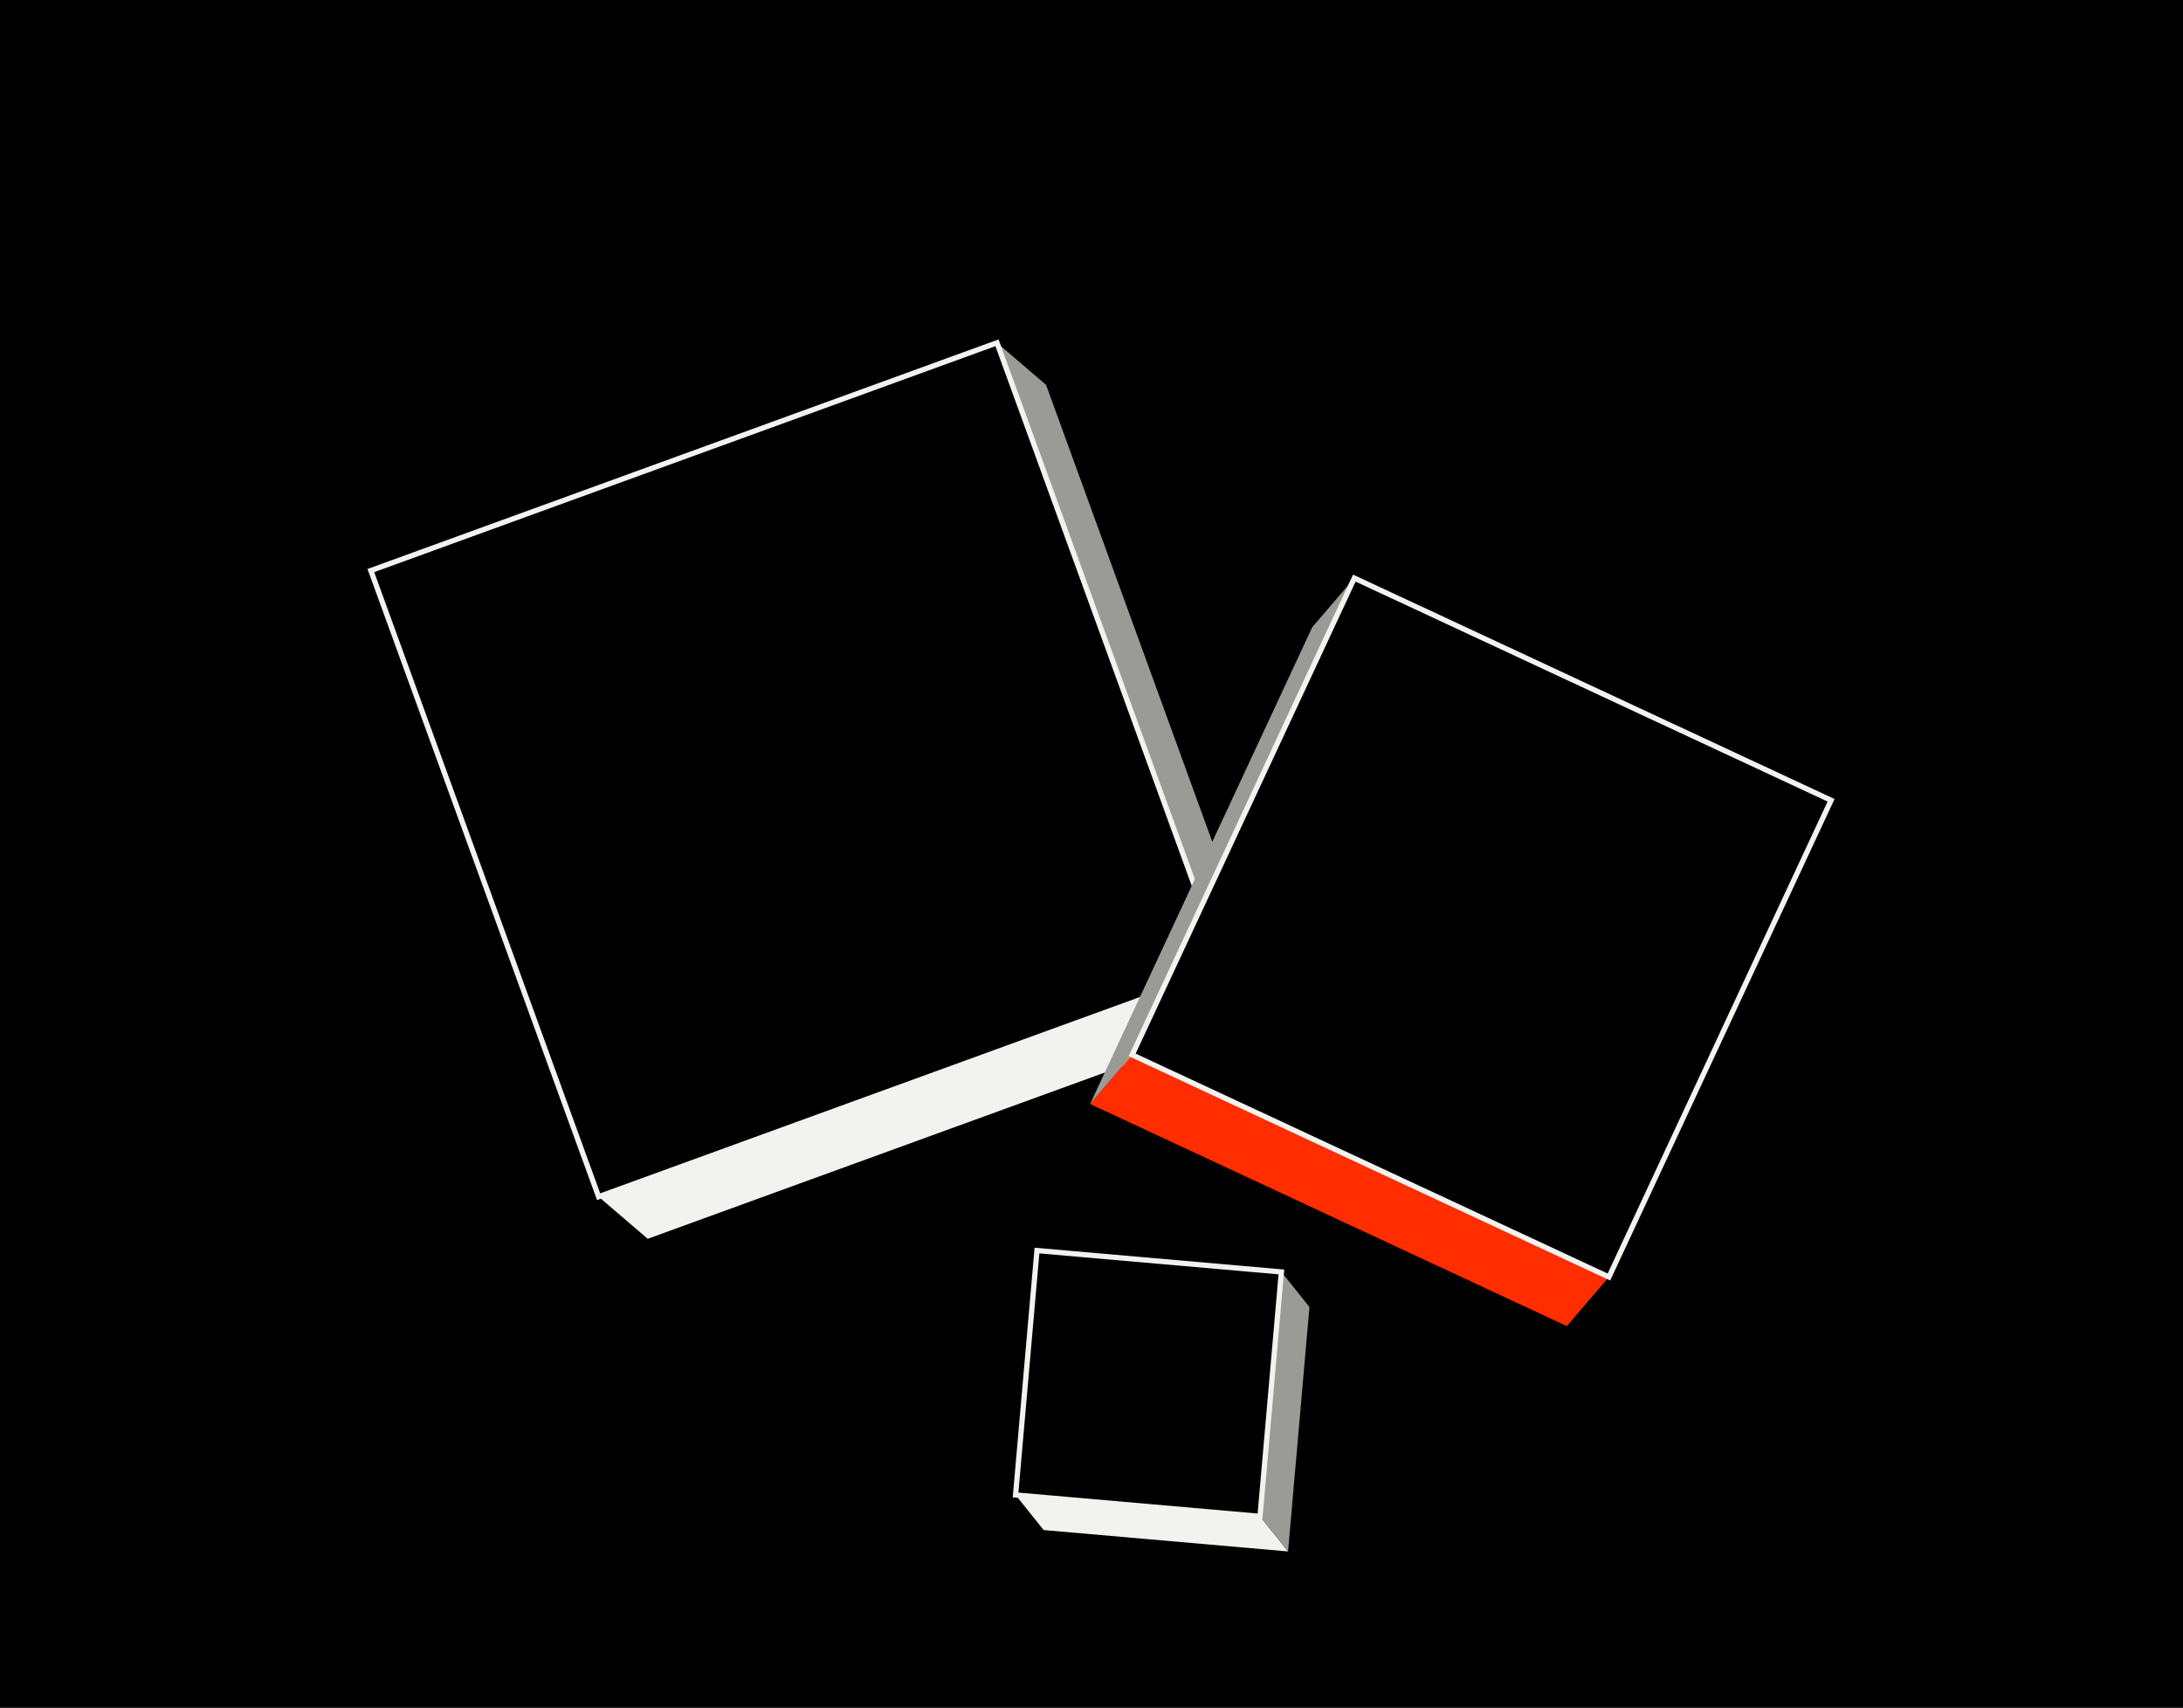
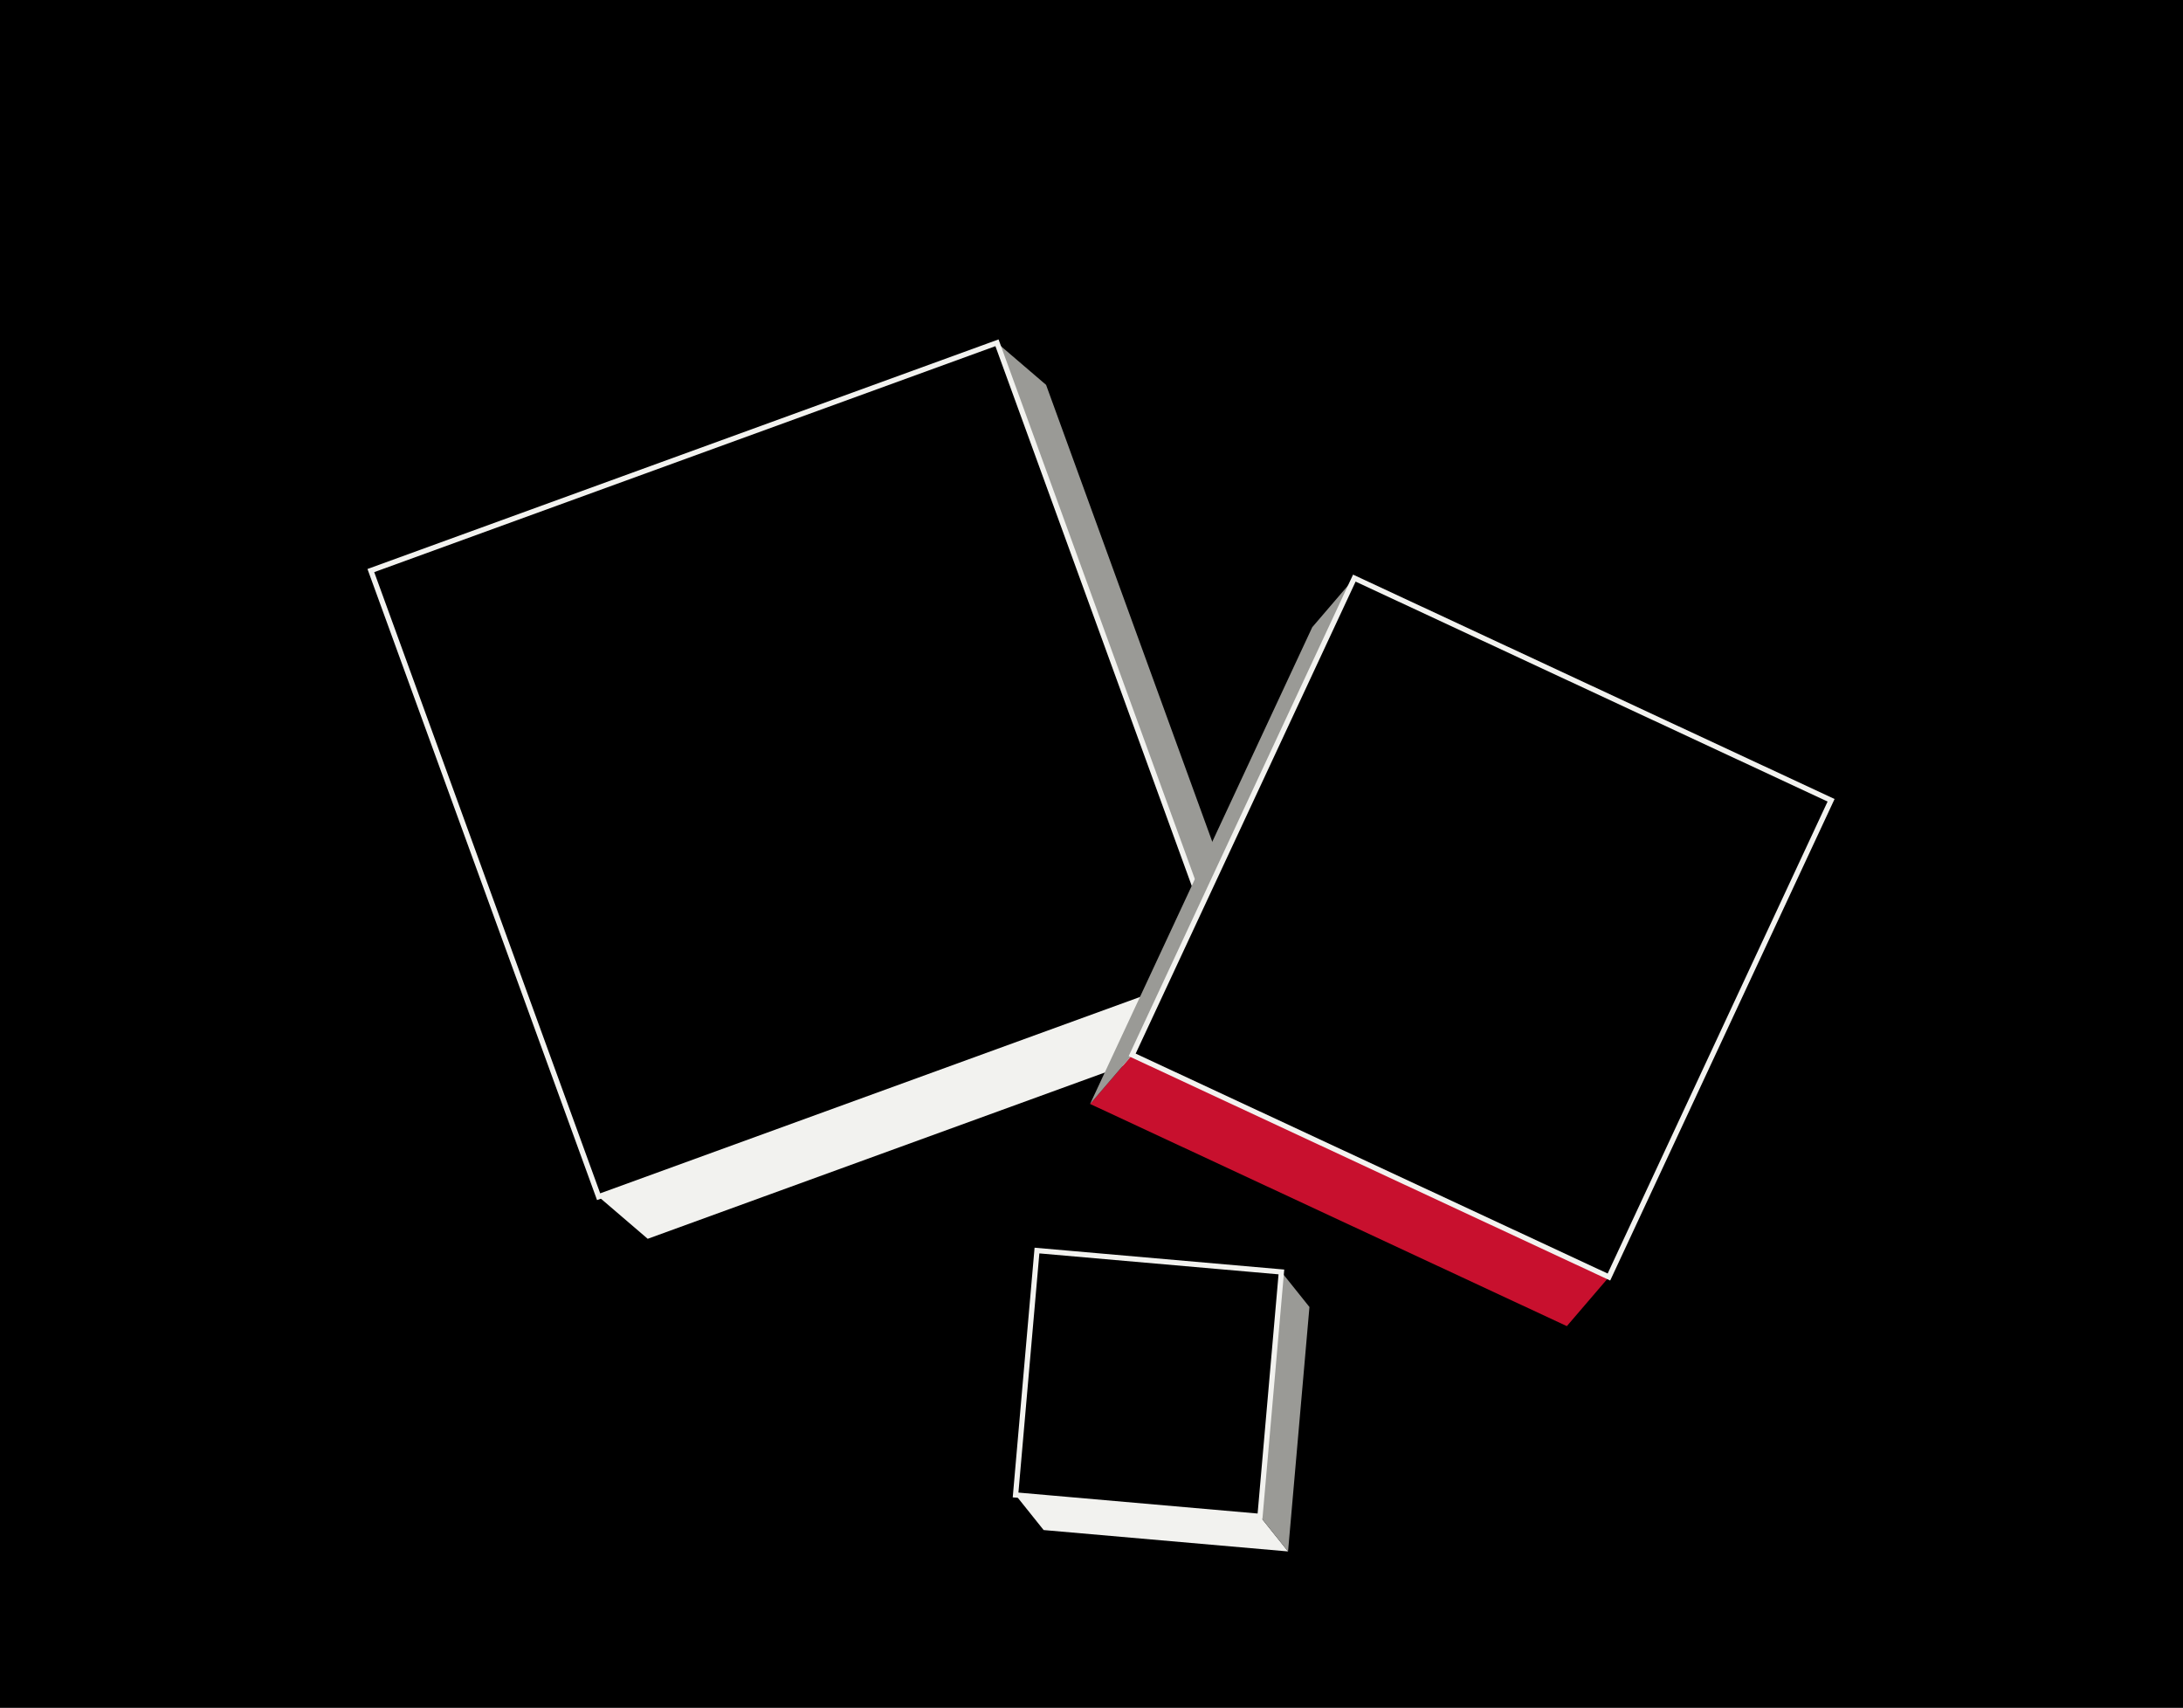
<svg xmlns="http://www.w3.org/2000/svg" width="1245" height="974" viewBox="165 31 1245 974">
  <defs>
    <linearGradient id="g" x1="0" y1="0" x2="1" y2="1">
      <stop offset="0" stop-color="#f2f2ef" />
      <stop offset="1" stop-color="#9a9a96" />
    </linearGradient>
  </defs>
  <rect id="background" x="165" y="31" width="1245" height="974" fill="#000000" />
  <g id="slab-0">
    <polygon id="slab-0-side-0" points="863.5,583.6 506.4,713.5 534.4,737.5 891.5,607.6" fill="#f2f2ef" />
    <polygon id="slab-0-side-1" points="733.6,226.5 863.5,583.6 891.5,607.6 761.6,250.5" fill="#9a9a96" />
    <polygon id="slab-0-face" points="376.5,356.4 733.6,226.5 863.5,583.6 506.4,713.5" fill="#000000" stroke="#f2f2ef" stroke-width="3" stroke-linejoin="miter" />
  </g>
  <g id="slab-1">
-     <polygon id="slab-1-side-0" points="1082.6,759.3 810.7,632.6 786.7,660.6 1058.6,787.3" fill="#ff2d00" />
+     <polygon id="slab-1-side-0" points="1082.6,759.3 810.7,632.6 786.7,660.6 1058.6,787.3" fill="#c8102e" />
    <polygon id="slab-1-side-1" points="810.7,632.6 937.4,360.7 913.4,388.7 786.7,660.6" fill="#9a9a96" />
    <polygon id="slab-1-face" points="937.4,360.7 1209.3,487.4 1082.6,759.3 810.7,632.6" fill="#000000" stroke="#f2f2ef" stroke-width="3" stroke-linejoin="miter" />
  </g>
  <g id="slab-2">
    <polygon id="slab-2-side-0" points="883.6,895.8 744.2,883.6 760.2,903.6 899.6,915.8" fill="#f2f2ef" />
    <polygon id="slab-2-side-1" points="895.8,756.4 883.6,895.8 899.6,915.8 911.8,776.4" fill="#9a9a96" />
    <polygon id="slab-2-face" points="756.4,744.2 895.8,756.4 883.6,895.8 744.2,883.6" fill="#000000" stroke="#f2f2ef" stroke-width="3" stroke-linejoin="miter" />
  </g>
</svg>
